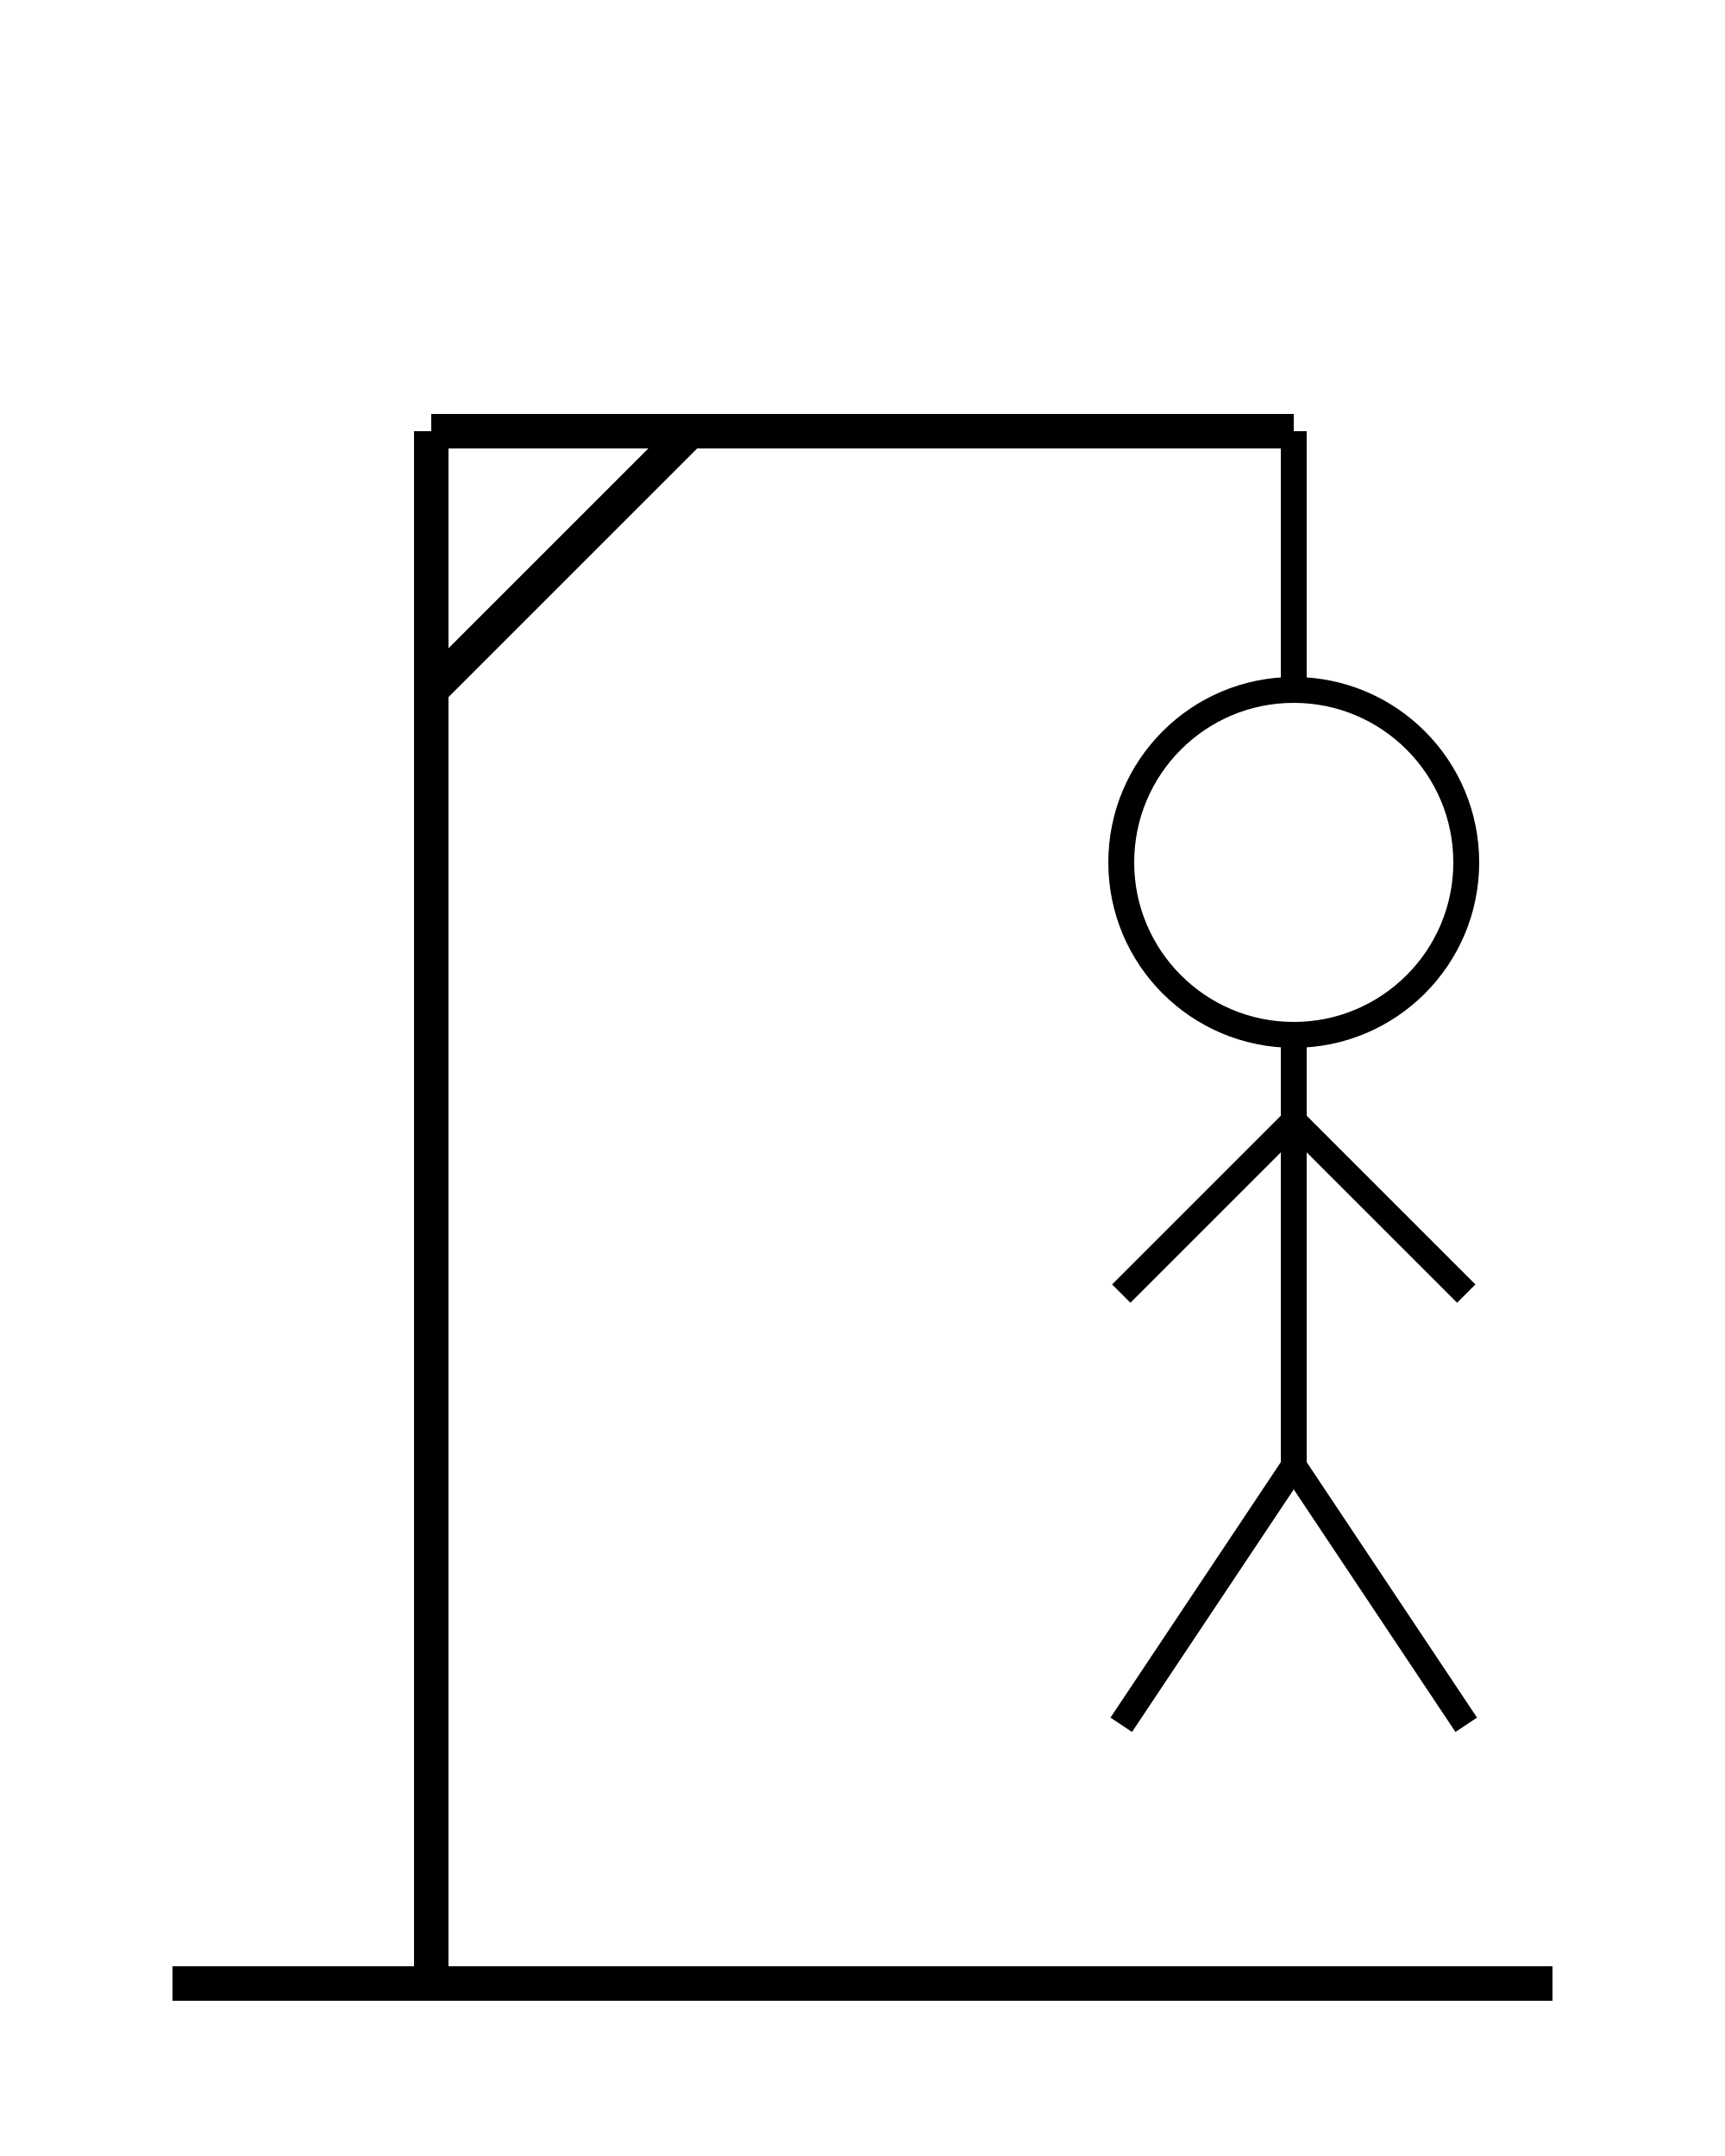
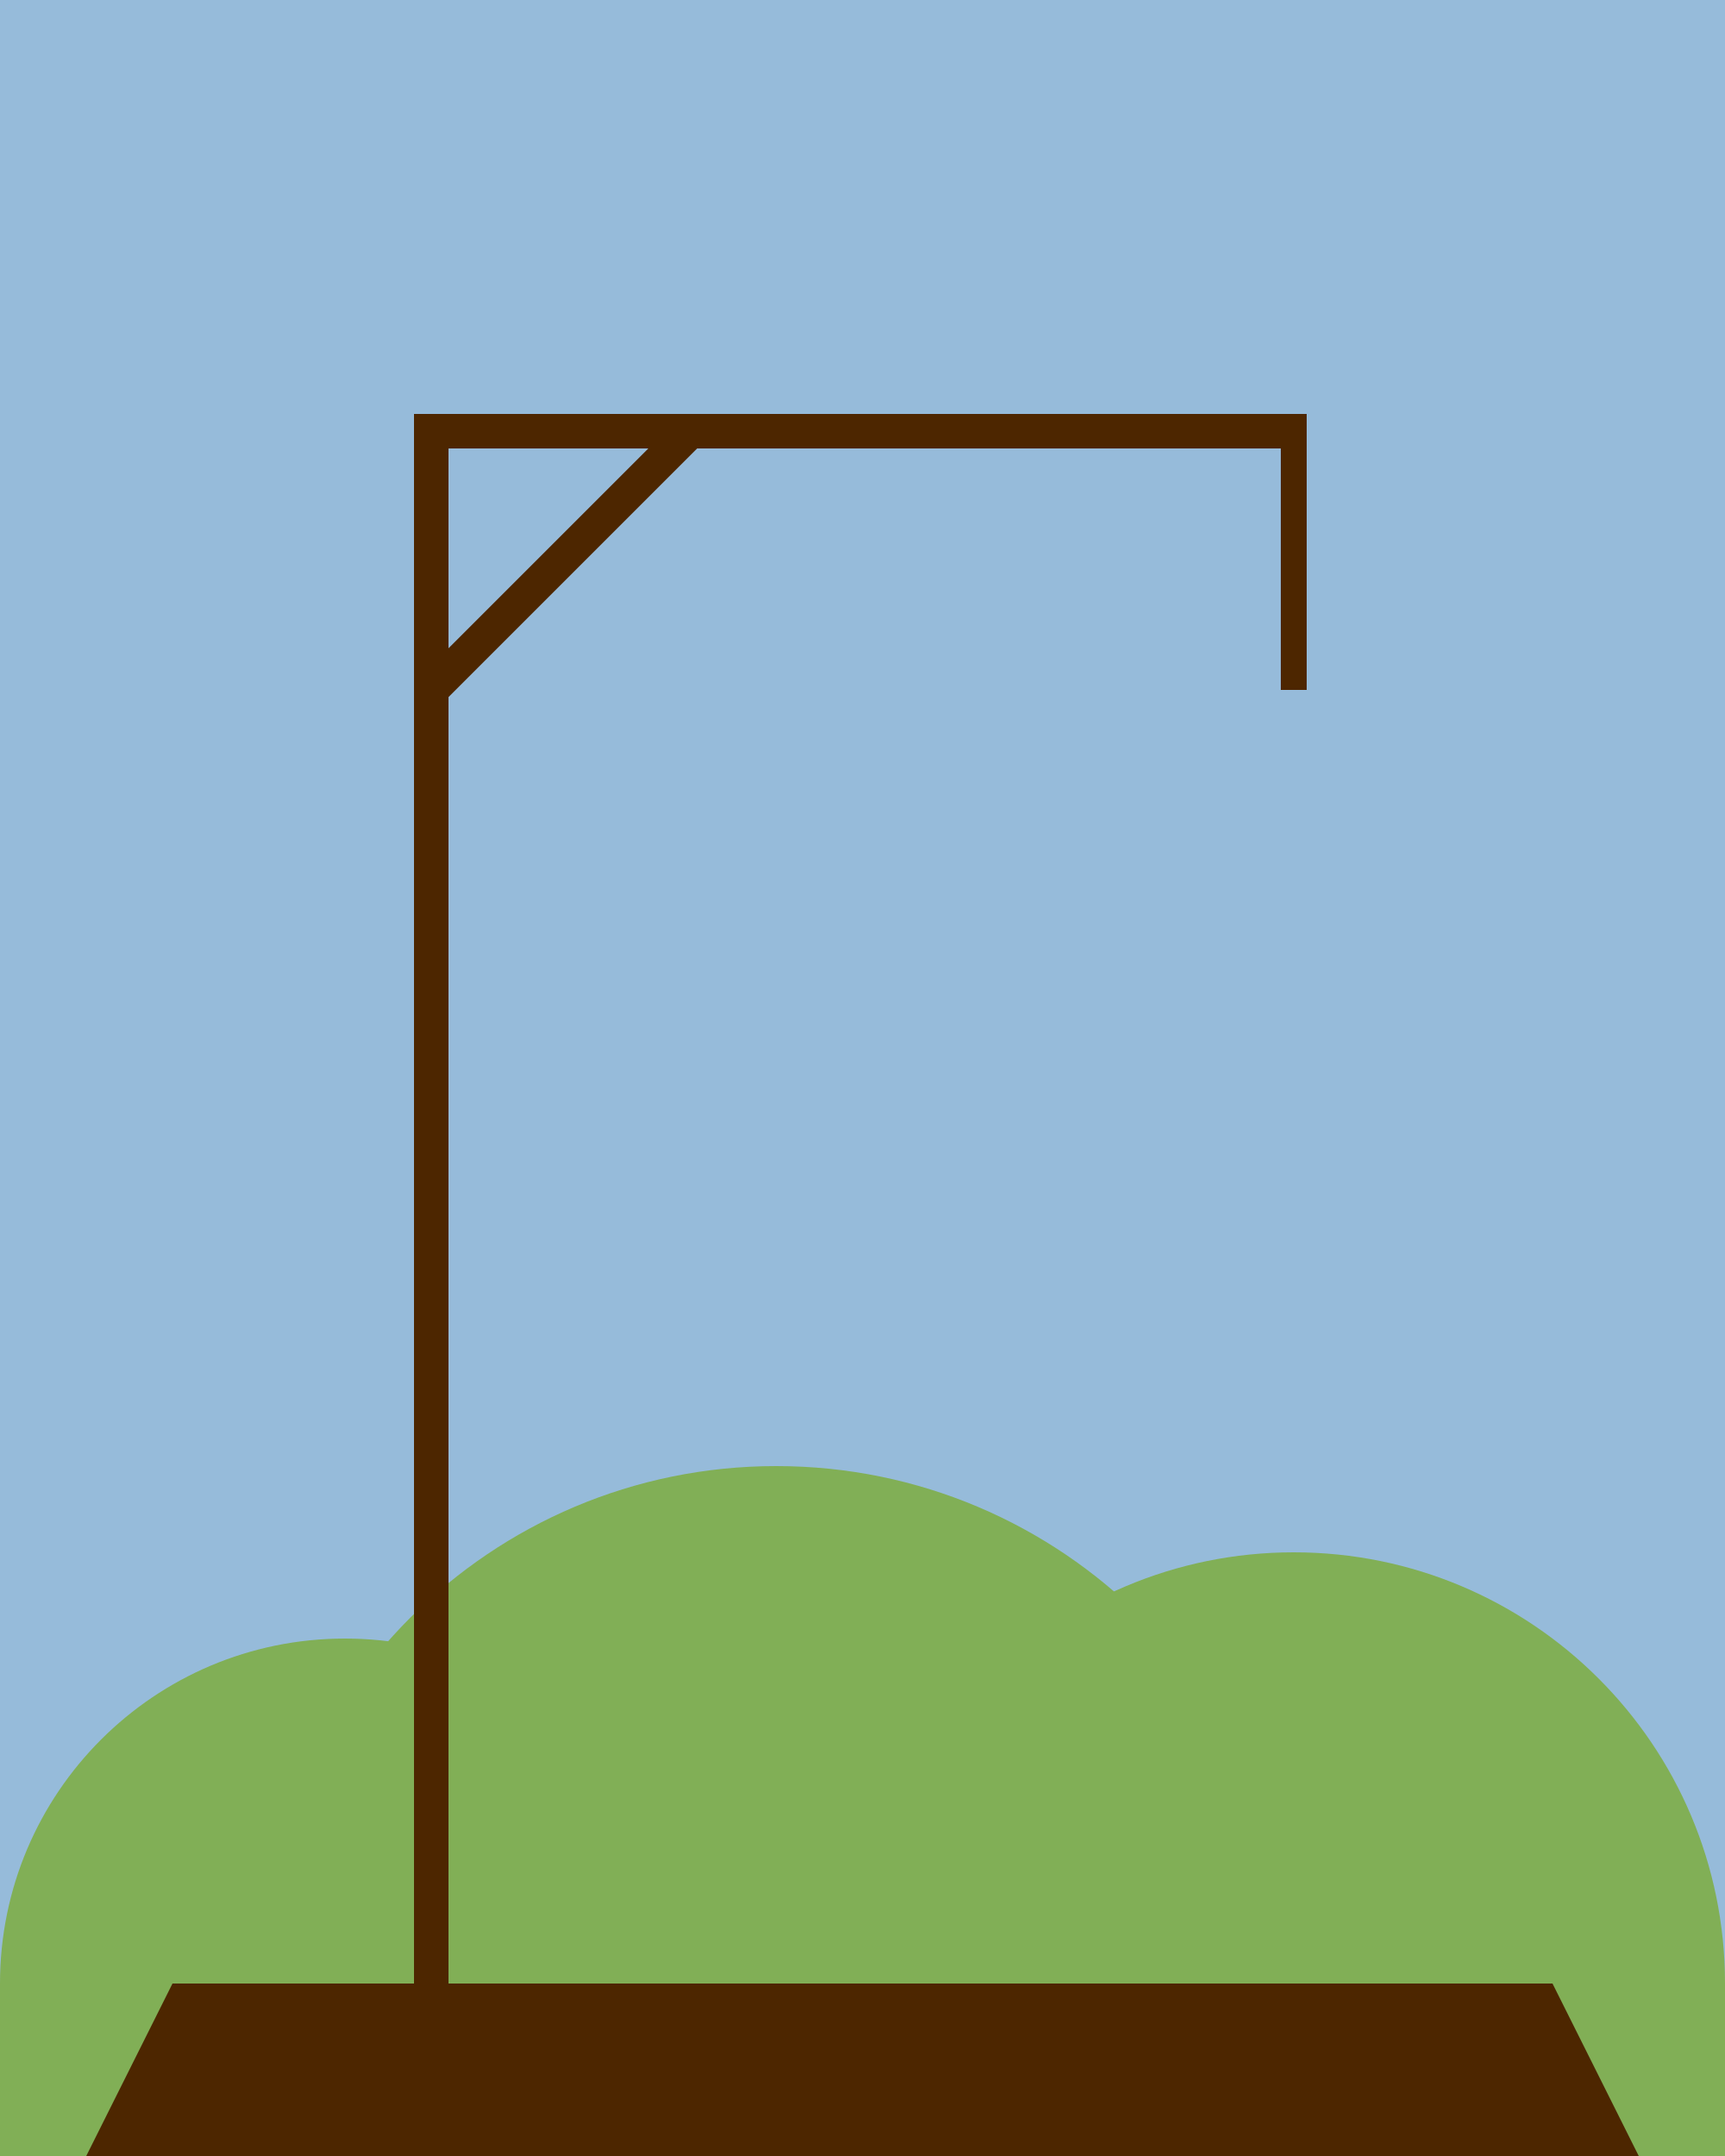
- <svg xmlns="http://www.w3.org/2000/svg" width="200" height="250" viewBox="0 0 200 250">
-   <line x1="20" y1="230" x2="180" y2="230" stroke="black" stroke-width="4" />
-   <line x1="50" y1="230" x2="50" y2="50" stroke="black" stroke-width="4" />
-   <line x1="50" y1="50" x2="150" y2="50" stroke="black" stroke-width="4" />
-   <line x1="50" y1="80" x2="80" y2="50" stroke="black" stroke-width="4" />
-   <line x1="150" y1="50" x2="150" y2="80" stroke="black" stroke-width="3" />
-   <circle cx="150" cy="100" r="20" stroke="black" stroke-width="3" fill="none" />
-   <g class="stick-man">
-     <line x1="150" y1="120" x2="150" y2="170" stroke="black" stroke-width="3" />
-     <line x1="150" y1="130" x2="130" y2="150" stroke="black" stroke-width="3" />
-     <line x1="150" y1="130" x2="170" y2="150" stroke="black" stroke-width="3" />
-     <line x1="150" y1="170" x2="130" y2="200" stroke="black" stroke-width="3" />
-     <line x1="150" y1="170" x2="170" y2="200" stroke="black" stroke-width="3" />
+ <svg xmlns="http://www.w3.org/2000/svg" width="400" height="250" viewBox="0 0 200 250" style="width: 100%; height: 100%">
+   <rect width="200" height="250" fill="#96bbda" x="0" y="0" />
+   <rect width="200" height="100" fill="#81af56" x="0" y="230" />
+   <circle r="40" cy="230" cx="40" fill="#81af56" />
+   <circle r="60" cy="230" cx="90" fill="#81af56" />
+   <circle r="50" cy="230" cx="150" fill="#81af56" />
+   <g>
+     <polygon points="10,250 20,230 180,230 190,250 10,250" fill="#4D2600" />
  </g>
+   <line x1="50" y1="230" x2="50" y2="50" stroke="#4D2600" stroke-width="4" />
+   <line x1="48" y1="50" x2="151.5" y2="50" stroke="#4D2600" stroke-width="4" />
+   <line x1="50" y1="80" x2="80" y2="50" stroke="#4D2600" stroke-width="4" />
+   <line x1="150" y1="50" x2="150" y2="80" stroke="#4D2600" stroke-width="3" />
</svg>
